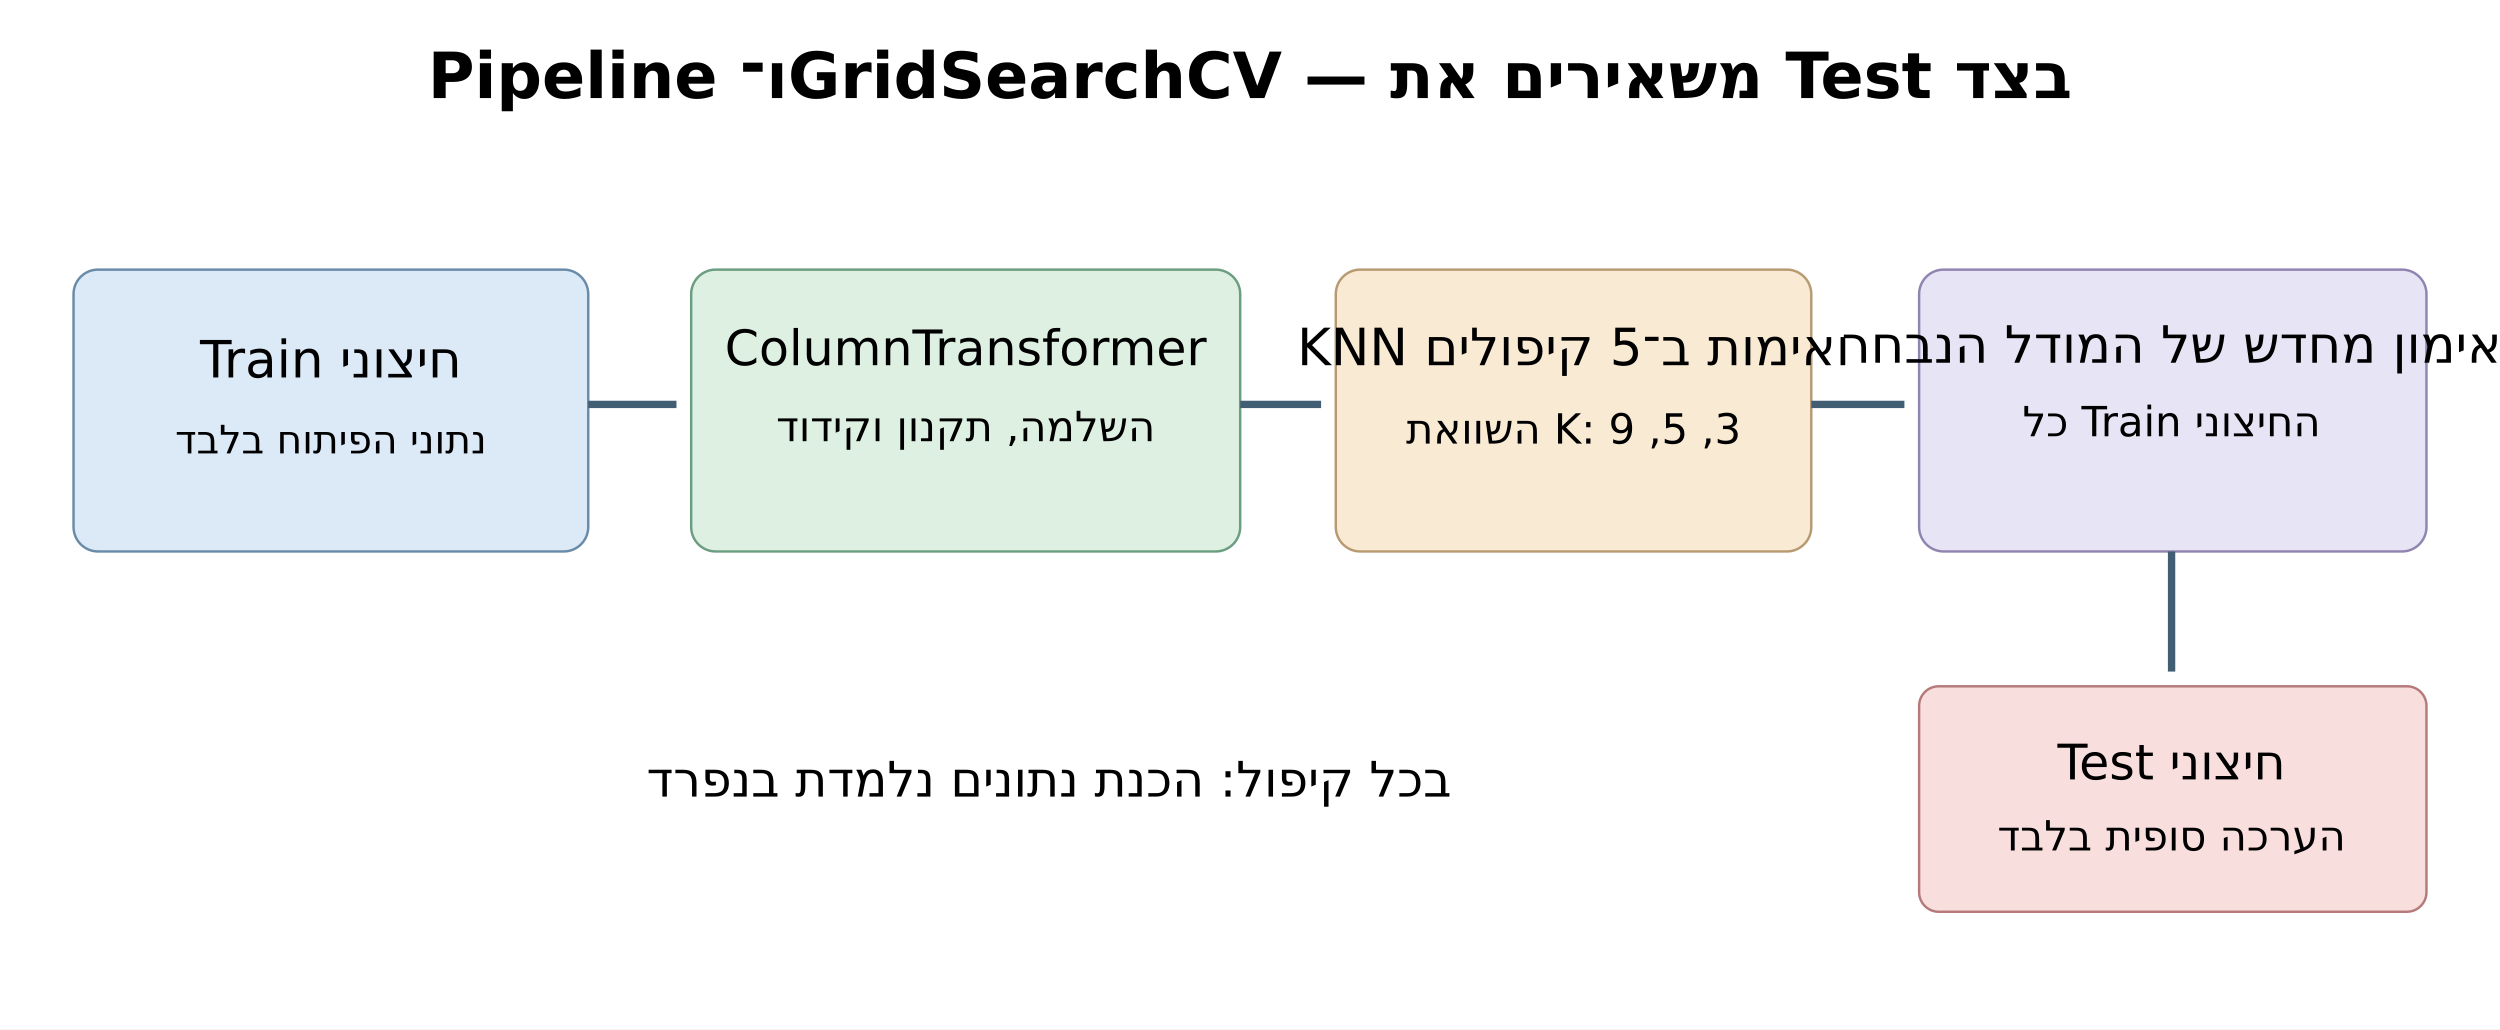
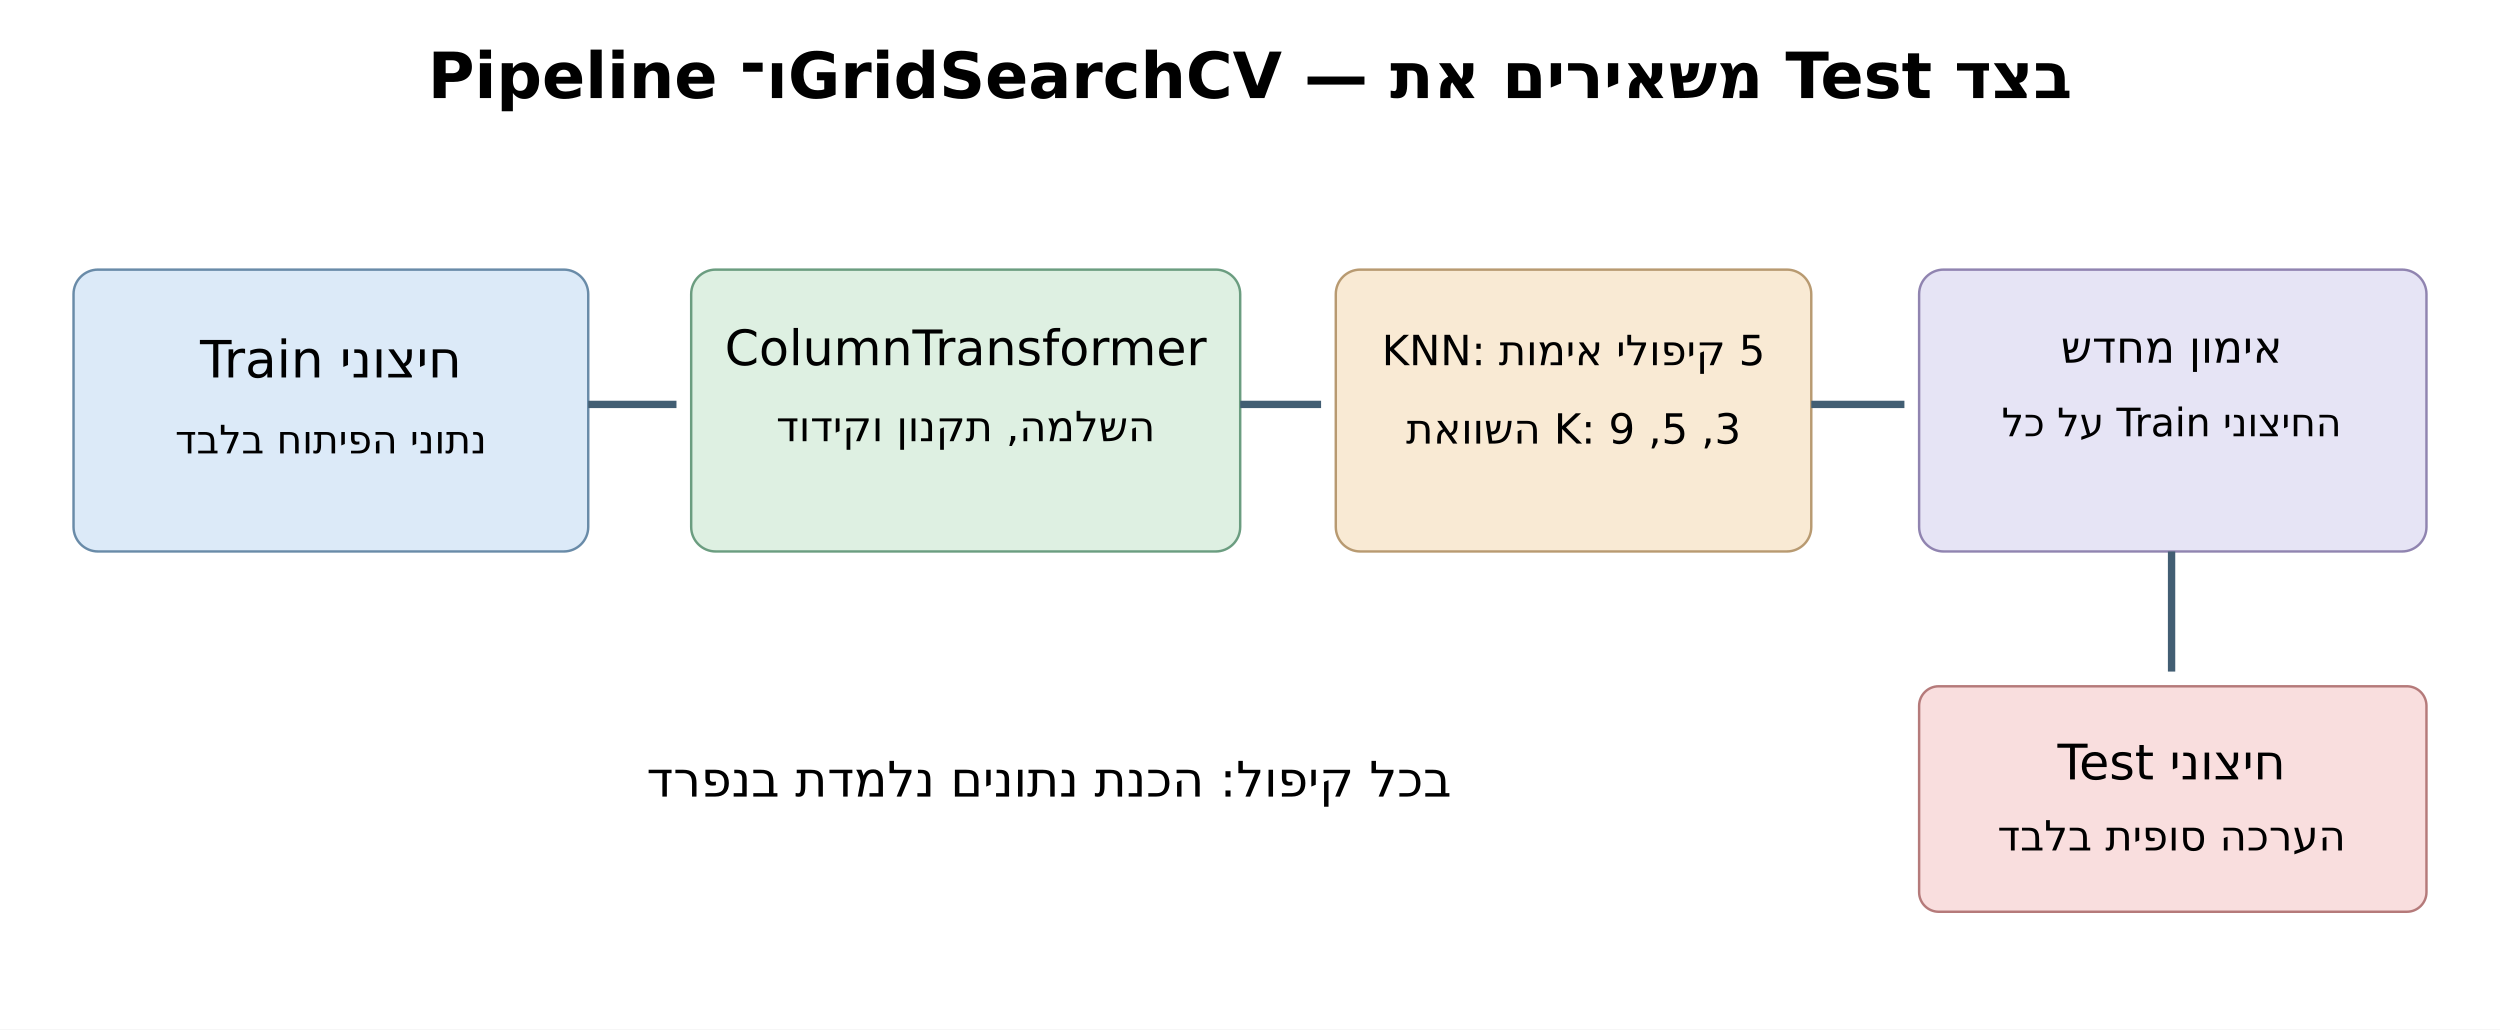
<svg xmlns="http://www.w3.org/2000/svg" viewBox="0 0 1020 420">
  <rect width="1020" height="420" fill="white" />
  <text x="510" y="40" font-family="DejaVu Sans,Arial" font-size="26" text-anchor="middle" font-weight="bold">Pipeline ו־GridSearchCV — משאירים את Test בצד</text>
  <g font-family="DejaVu Sans,Arial" text-anchor="middle">
    <rect x="30" y="110" width="210" height="115" rx="10" fill="#dceaf8" stroke="#698ba8" />
    <text x="135" y="154" font-size="21">Train חיצוני</text>
    <text x="135" y="185" font-size="16">נתוני הפיתוח בלבד</text>
    <rect x="282" y="110" width="224" height="115" rx="10" fill="#def0e2" stroke="#6b9d80" />
    <text x="394" y="149" font-size="20">ColumnTransformer</text>
    <text x="394" y="180" font-size="17">השלמה, תקנון וקידוד</text>
    <rect x="545" y="110" width="194" height="115" rx="10" fill="#f9ead4" stroke="#b89a71" />
-     <text x="642" y="149" font-size="21">KNN ואימות ב־5 קיפולים</text>
+     <text x="642" y="149" font-size="17">KNN: ‏5 קיפולי אימות</text>
    <text x="642" y="181" font-size="17">השוואת K: ‏3, 5, 9</text>
    <rect x="783" y="110" width="207" height="115" rx="10" fill="#e6e4f5" stroke="#9084b0" />
-     <text x="886" y="148" font-size="21">אימון מחדש של המודל הנבחר</text>
-     <text x="886" y="178" font-size="17">כל Train החיצוני</text>
+     <text x="886" y="148" font-size="18">אימון מחדש</text>
+     <text x="886" y="178" font-size="16">על כל Train החיצוני</text>
  </g>
  <g stroke="#425e73" stroke-width="3">
    <path d="M240 165 H276" />
    <path d="M506 165 H539" />
    <path d="M739 165 H777" />
  </g>
  <rect x="783" y="280" width="207" height="92" rx="8" fill="#f9dede" stroke="#b57a7a" />
  <text x="886" y="318" text-anchor="middle" font-family="DejaVu Sans,Arial" font-size="20">Test חיצוני</text>
  <text x="886" y="347" text-anchor="middle" font-family="DejaVu Sans,Arial" font-size="17">הערכה סופית בלבד</text>
  <path d="M886 225 V274" stroke="#425e73" stroke-width="3" />
  <text x="428" y="325" font-family="DejaVu Sans,Arial" font-size="20" text-anchor="middle">בכל קיפול: הכנת נתונים נלמדת בנפרד</text>
</svg>
